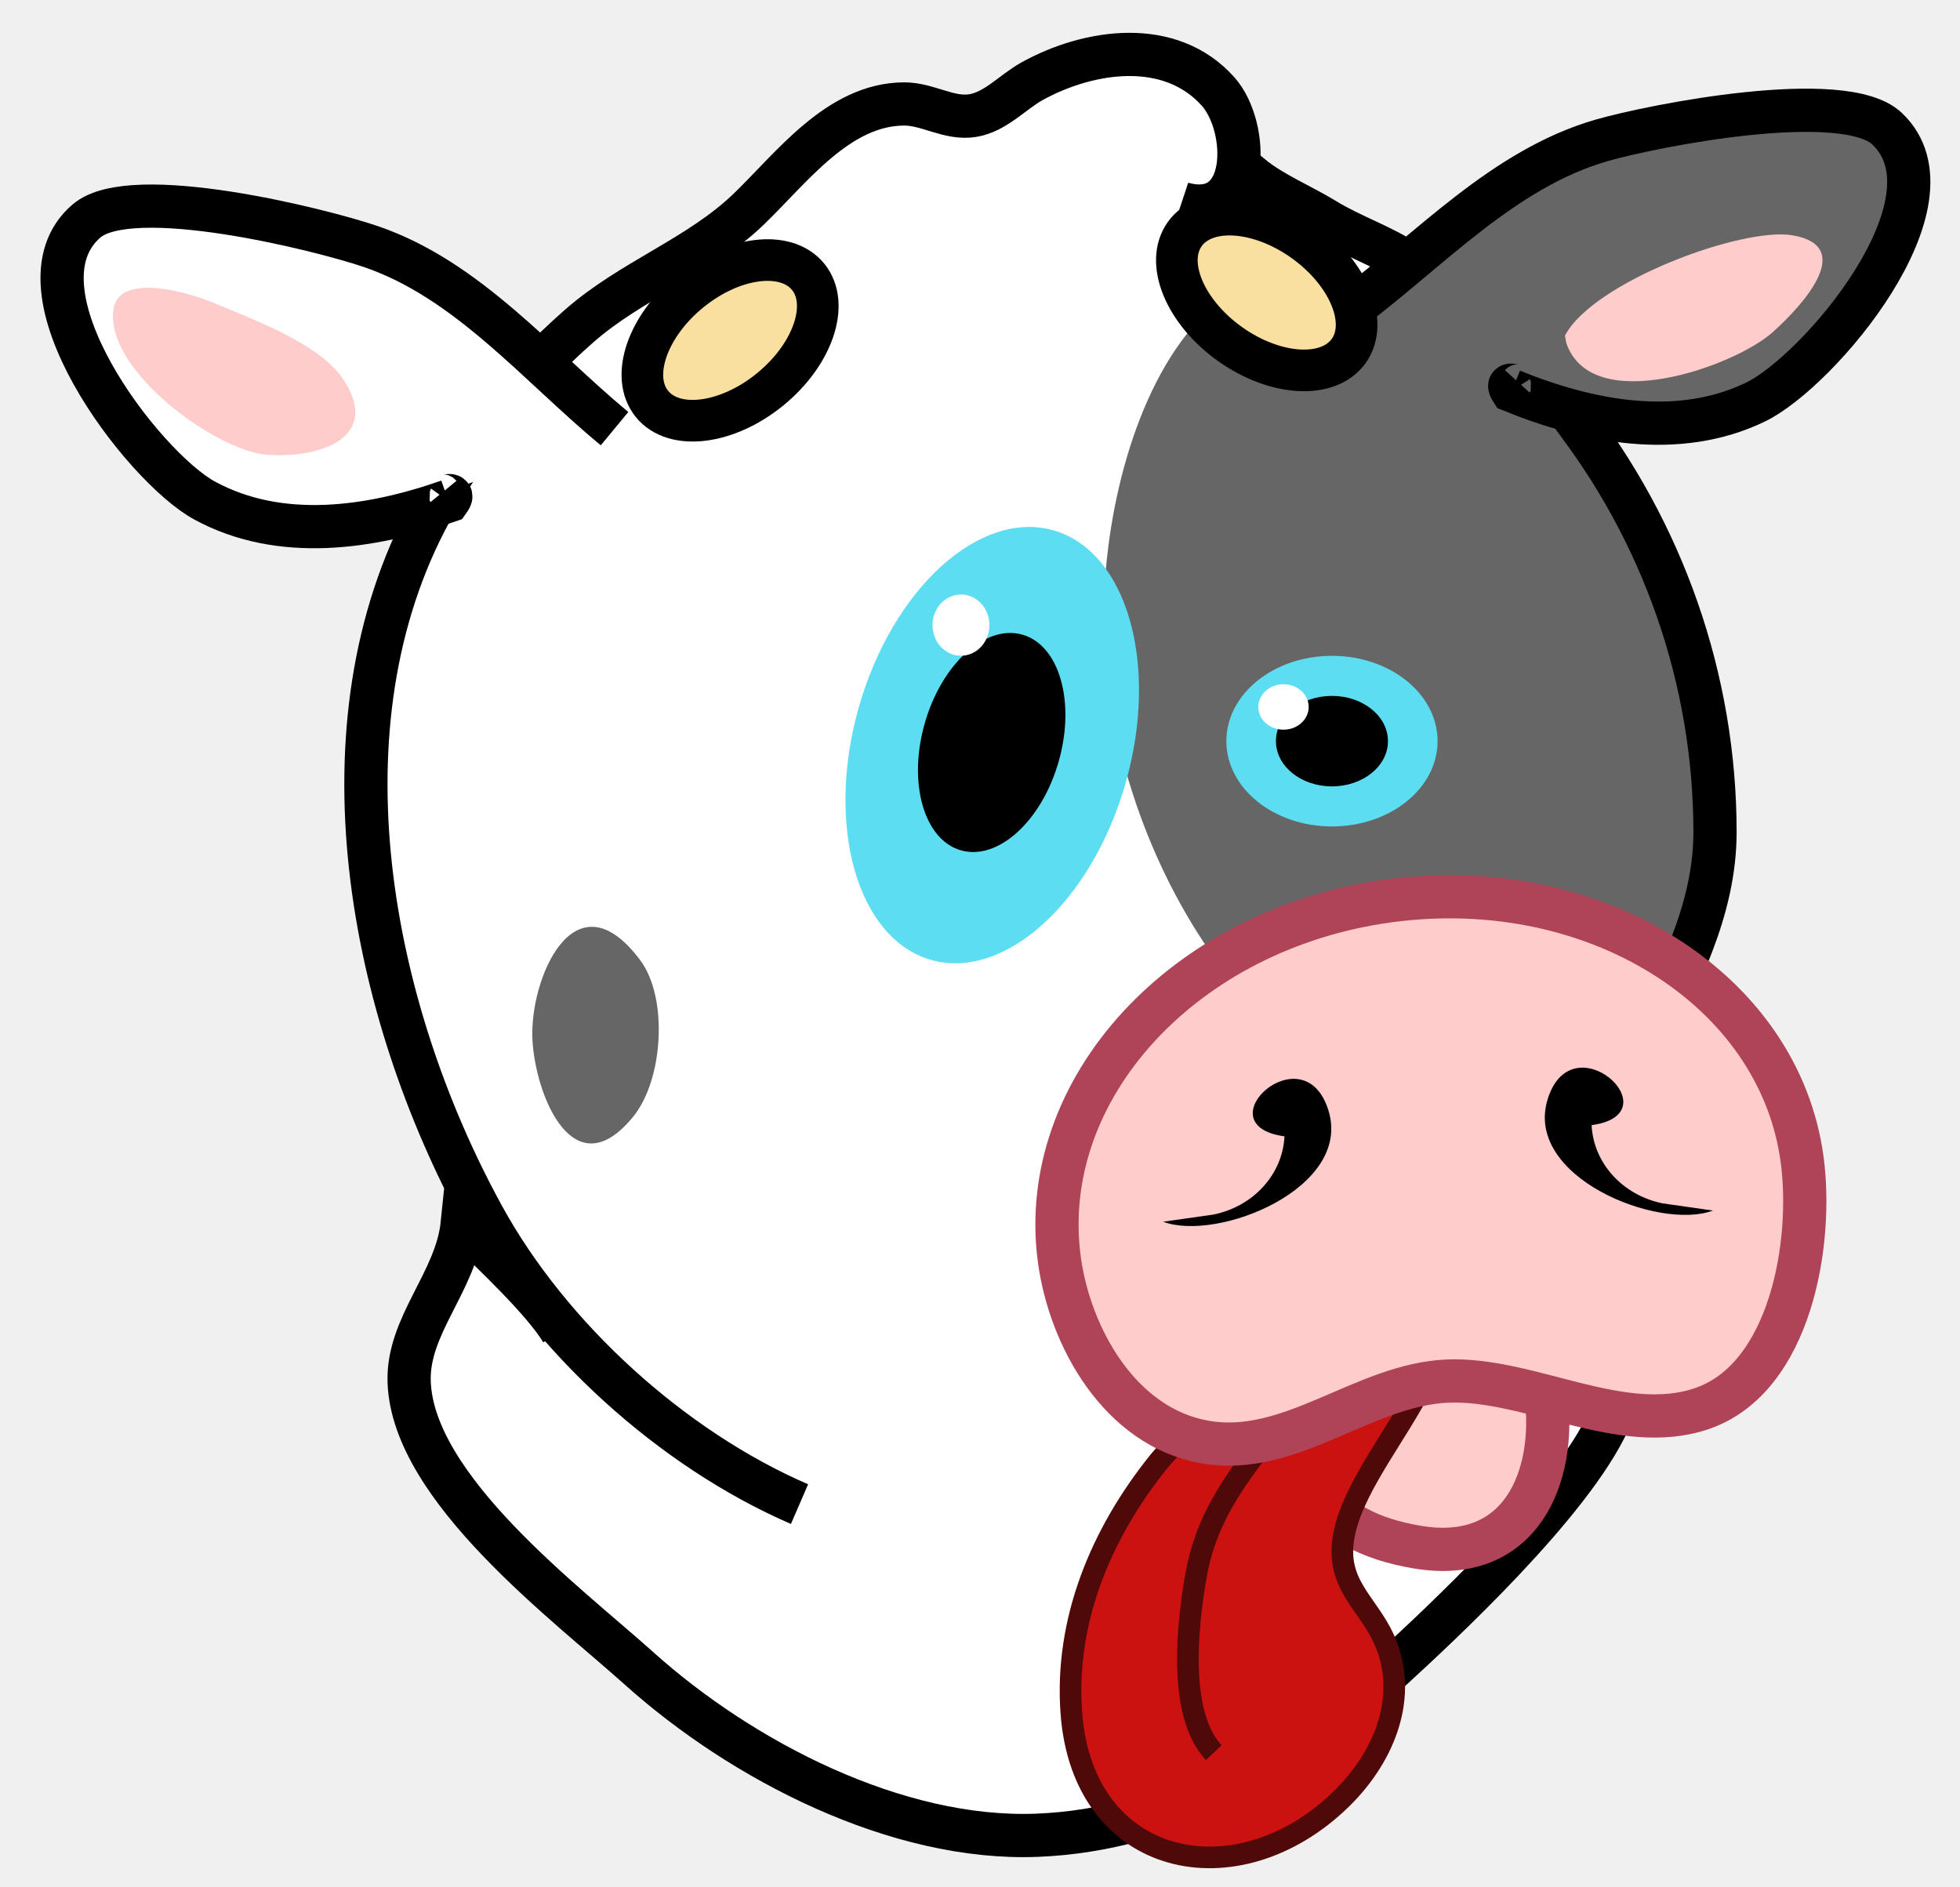
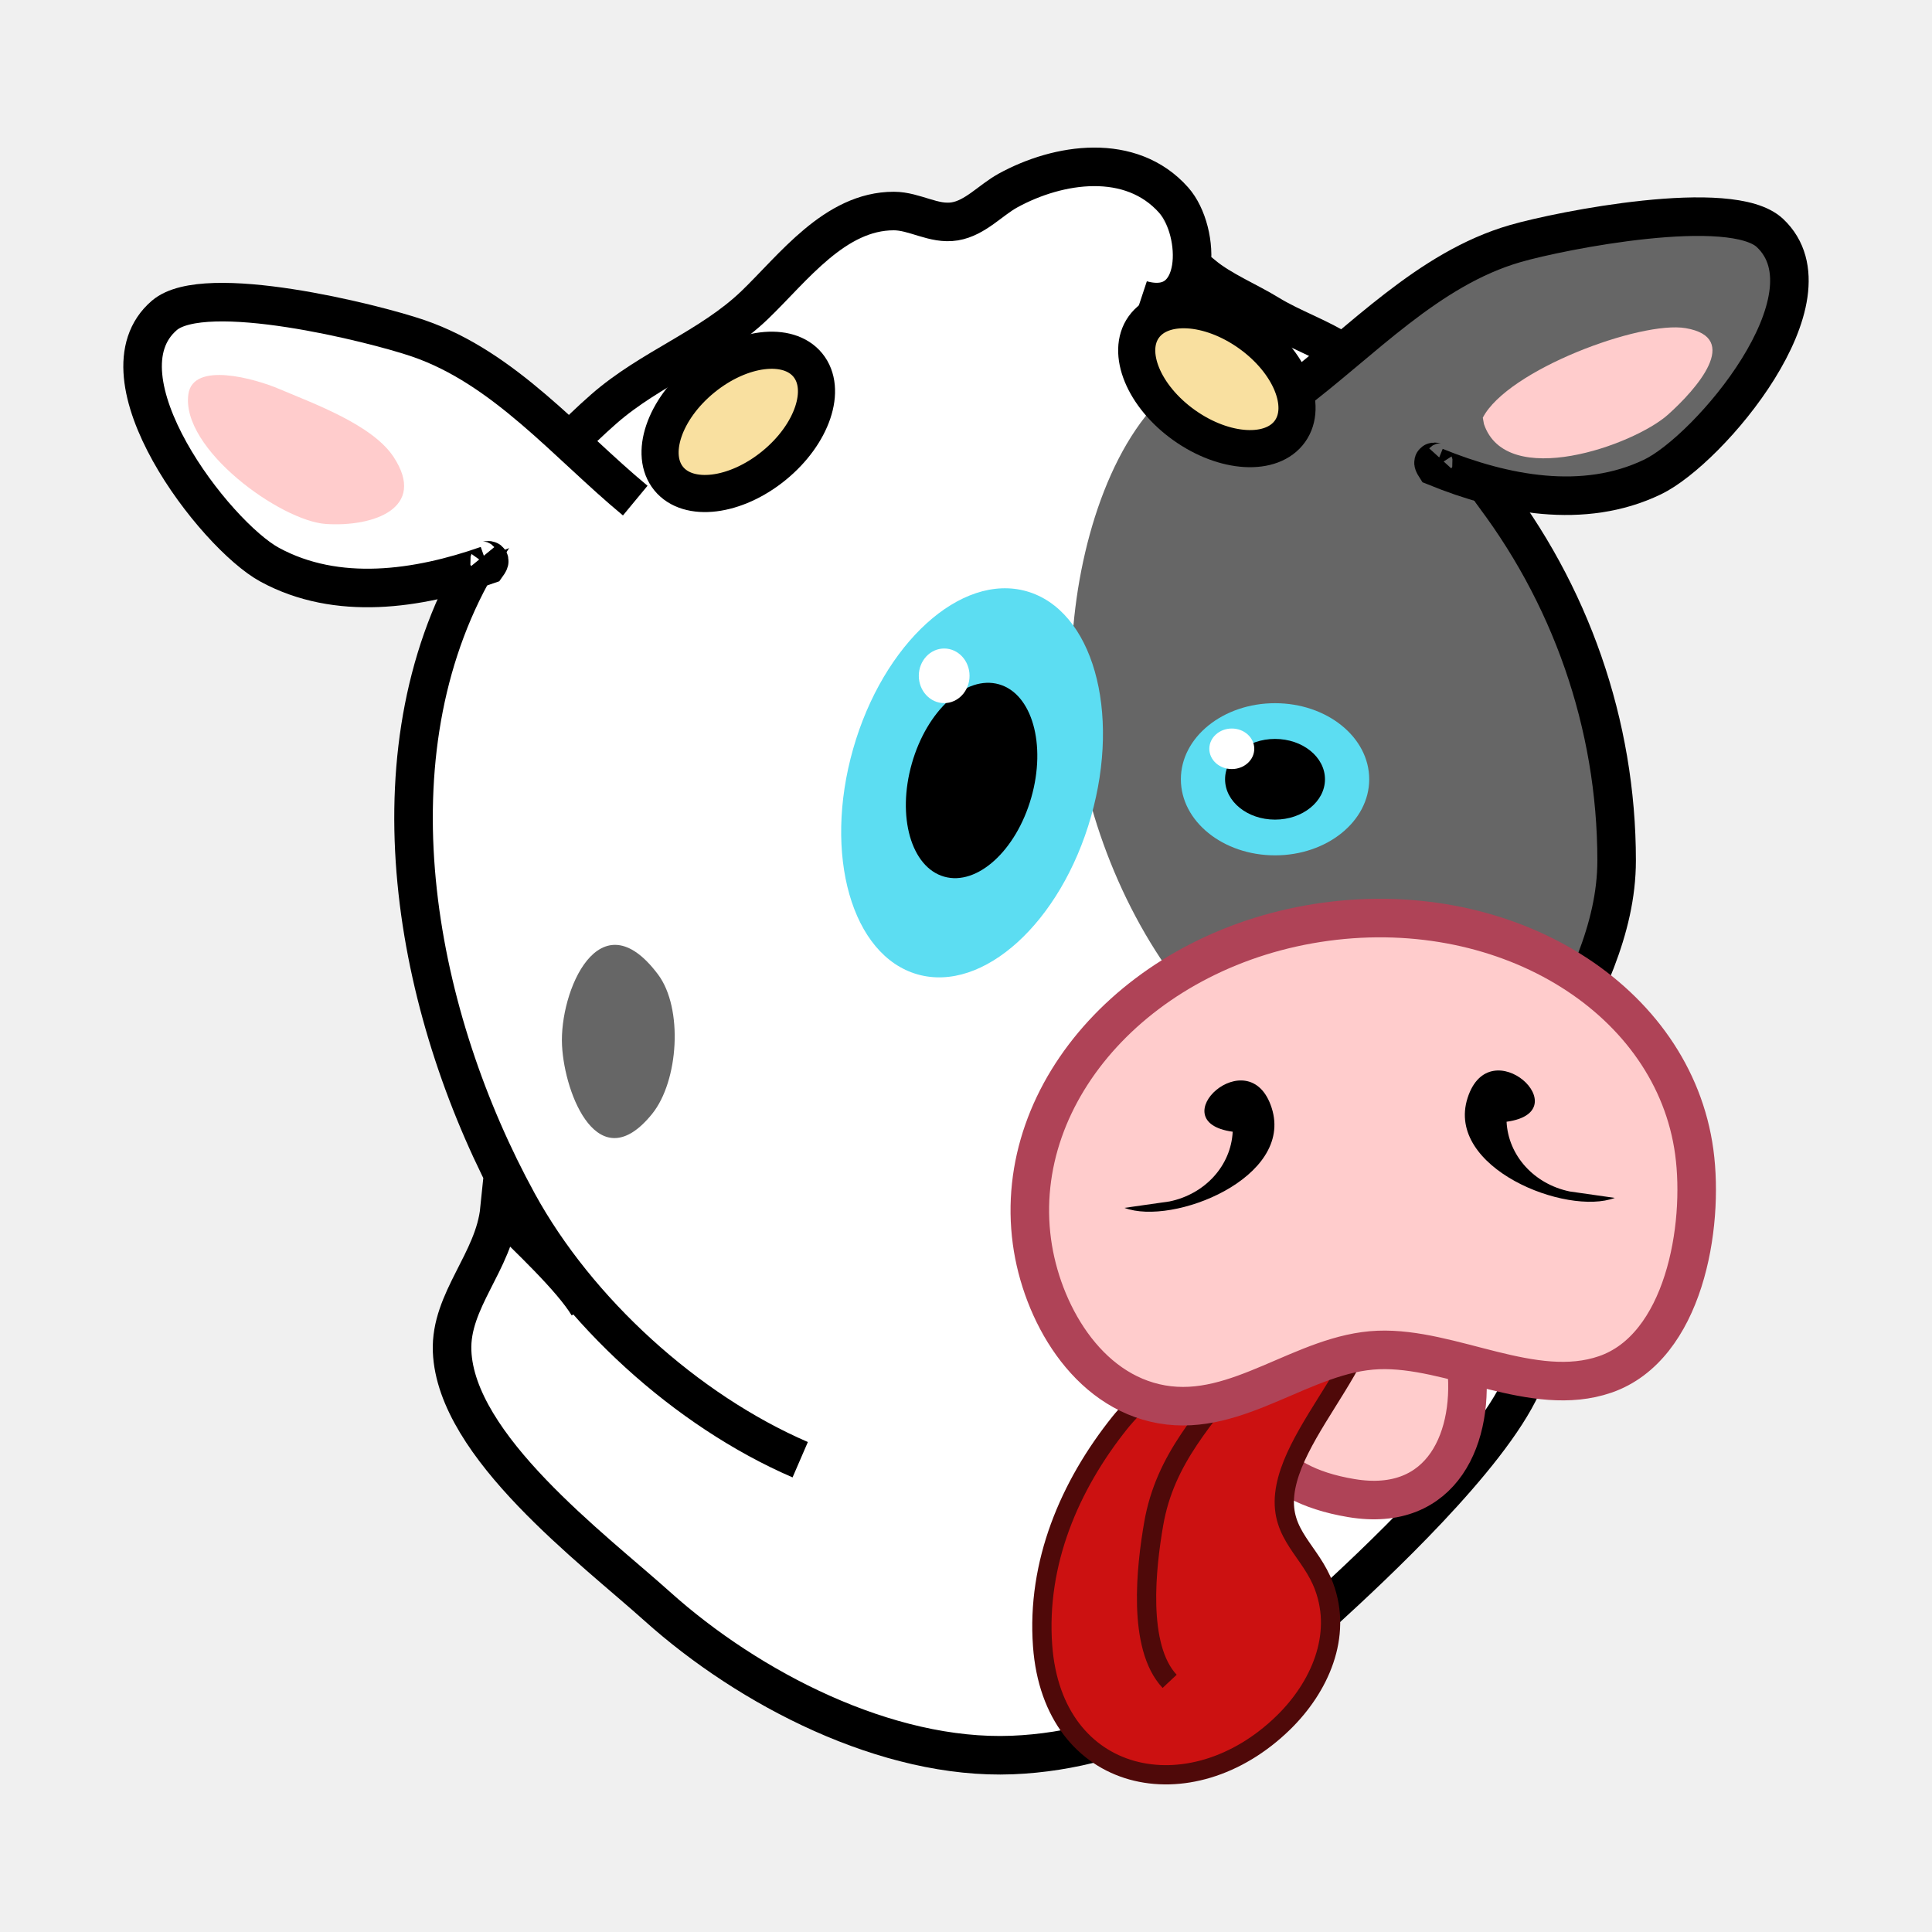
- <svg xmlns="http://www.w3.org/2000/svg" version="1.1" id="Layer_1" width="226.771" height="218.286" viewBox="0 0 226.771 218.286" overflow="visible" enable-background="new 0 0 226.771 218.286" xml:space="preserve">
-   <g>
-     <path fill="#FFFFFF" d="M92.504,174.033c-14.793-6.396-28.932-19.279-36.624-33.32c-13.086-23.882-19.572-56.65-6.081-81.506   c7.897-14.549,20.559-26.468,35.483-33.652c7.211-3.467,21.369-21.701,29.291-12.432c5.475-2.417,12.483-10.674,18.939-7.795   c4.339,1.937,4.789,7.131,7.729,10.354c2.923,3.204,7.59,5.516,11.141,7.948c10.092,6.908,20.619,13.448,28.411,23.069   c11.346,14.014,17.633,31.523,17.633,49.586c0,18.097-17.313,32.641-15.987,50.315c0.301,4.01,5.36,9.792,4.836,14.103   c-0.138,1.108-0.53,2.337-1.129,3.652c-4.334,9.526-19.459,23.574-25.555,29.149c-11.218,10.261-25.103,18.231-40.597,18.845   c-16.227,0.642-34.123-8.594-46.05-19.301c-8.385-7.529-26.121-20.767-26.604-33.099c-0.259-6.595,5.46-11.613,6.151-18.404   c3.648,3.597,9.379,8.942,11.506,12.483" />
-     <path fill="#666666" d="M176.646,131.085c20.277-0.145,22.427-27.093,20.632-42.233c-2.371-20.016-14.021-39.403-30.238-51.402   c-28.635-21.188-40.941,16.156-39.186,38.456C129.868,101.496,147.965,131.287,176.646,131.085z" />
-     <path fill="none" stroke="#000000" stroke-width="5.001" d="M92.504,174.033c-14.793-6.396-28.932-19.279-36.624-33.32   c-13.086-23.882-19.572-56.65-6.081-81.506c4.403-8.112,10.275-15.406,17.215-21.489c6.083-5.333,13.838-7.97,19.592-13.499   c4.981-4.789,10.402-12.2,18.048-12.19c2.691,0.002,5.191,1.79,7.904,1.343c2.654-0.439,4.625-2.75,6.898-4   c6.573-3.611,15.958-5.001,21.501,1.243c3.592,4.049,3.826,15.154-4.151,12.937c2.938,1.133,6.186-0.864,7.971-3.184   c2.427,1.993,5.795,3.37,8.485,5.018c3.118,1.917,6.647,3.033,9.756,5.113c7.069,4.732,13.313,10.479,18.556,17.174   c10.853,13.863,16.852,30.963,16.852,48.611c0,18.097-17.313,32.641-15.987,50.315c0.301,4.01,5.36,9.792,4.836,14.103   c-0.138,1.108-0.53,2.337-1.129,3.652c-4.334,9.526-19.459,23.574-25.555,29.149c-11.218,10.261-25.103,18.231-40.597,18.845   c-16.227,0.642-34.123-8.594-46.05-19.301c-8.385-7.529-26.121-20.767-26.604-33.099c-0.259-6.595,5.46-11.613,6.151-18.404   c3.648,3.597,9.379,8.942,11.506,12.483" />
-     <path fill="#666666" d="M73.279,129.18c3.456-4.264,4.059-13.721,0.781-18.099c-7.597-10.146-12.822,2.22-12.458,9.21   C61.936,126.765,66.368,137.71,73.279,129.18z" />
-     <path fill="#FFCCCC" stroke="#AF4357" stroke-width="5.001" d="M163.808,142.408c-10.451,10.451-22.663,32.787,0.208,36.606   c23.794,3.976,16.835-40.077-3.089-33.596" />
-     <path fill="#FFFFFF" stroke="#000000" stroke-width="5.001" d="M71.101,49.598c-8.896-7.365-16.964-17.223-28.16-21.057   c-5.746-1.97-27.694-7.46-32.934-2.972c-9.23,7.91,6.518,28.46,13.675,32.351c8.752,4.754,19.208,3.201,28.202,0.049   c0.869-1.218-0.53-0.176-1.001-0.752" />
-     <path fill="#666666" stroke="#000000" stroke-width="5.001" d="M156.136,35.901c9.245-6.92,17.787-16.373,29.156-19.655   c5.834-1.688,28.026-6.098,33.039-1.357c8.833,8.349-7.897,28.109-15.24,31.642c-8.974,4.322-19.34,2.261-28.172-1.328   c-0.806-1.263,0.539-0.152,1.04-0.704" />
-     <path fill="#FFCCCC" d="M181.209,39.657c2.898,8.623,19.423,2.771,23.877-1.208c3.673-3.287,9.624-9.988,2.288-11.226   c-5.823-0.982-23.078,5.404-26.309,11.614" />
-     <path fill="#FFCCCC" d="M30.973,52.631c6.156,0.403,13.128-2.042,8.791-8.674c-2.754-4.212-10.452-6.964-14.828-8.833   c-3.223-1.37-11.191-3.604-11.809,0.652C12.097,42.868,25.092,52.238,30.973,52.631z" />
-     <ellipse transform="matrix(0.5799 -0.8147 0.8147 0.5799 33.9913 133.6203)" fill="#F9E0A0" stroke="#000000" stroke-width="4.816" cx="146.563" cy="33.85" rx="7.323" ry="11.648" />
-     <ellipse transform="matrix(0.6319 0.7751 -0.7751 0.6319 61.6187 -50.9708)" fill="#F9E0A0" stroke="#000000" stroke-width="4.816" cx="84.467" cy="39.381" rx="7.322" ry="11.649" />
-     <path fill="#5CDDF2" d="M130.231,90.61c-3.912,13.726-13.989,22.883-22.512,20.454c-8.525-2.43-12.261-15.526-8.349-29.25   c3.91-13.724,13.99-22.881,22.512-20.451C130.407,63.793,134.144,76.886,130.231,90.61z" />
-     <ellipse fill="#5CDDF2" cx="154.108" cy="85.753" rx="12.218" ry="9.87" />
-     <path fill="#CC1111" stroke="#4F0909" stroke-width="2.501" d="M163.305,162.512c2.2-3.823,3.81-7.597,3.106-11.135   c-2.745-13.748-29.481,14.168-32.406,17.816c-6.599,8.236-10.84,18.295-10.052,28.995c1.319,17.975,19.196,21.73,31.247,9.951   c4.669-4.564,7.665-11.224,5.27-17.653c-1.707-4.603-5.682-6.658-5.105-11.979C155.916,173.433,160.196,167.921,163.305,162.512z" />
-     <path fill="none" stroke="#4F0909" stroke-width="2.501" d="M150.016,161.945c-4.842,6.703-10.163,11.785-11.654,20.425   c-0.953,5.504-2.164,15.904,2.07,20.419" />
-     <path fill="#FFCCCC" stroke="#AF4357" stroke-width="5.001" d="M208.5,134.12c1.316,9.729-1.346,25.33-11.553,28.847   c-9.325,3.216-19.948-3.549-29.449-3.17c-9.702,0.386-18.163,8.796-28.077,7.057c-9.819-1.721-15.636-12.102-16.854-21.112   c-2.666-19.716,14.41-38.299,38.141-41.508C184.435,101.024,205.833,114.404,208.5,134.12z" />
-     <path d="M134.573,141.36c6.288,2.368,21.994-3.904,19.104-12.954c-2.892-9.053-14.586,1.775-5.063,3.074   c-0.217,4.388-3.567,8.093-8.205,9.047" />
-     <path d="M198.188,140.066c-6.287,2.368-21.994-3.905-19.103-12.955c2.891-9.052,14.585,1.775,5.062,3.075   c0.218,4.388,3.568,8.092,8.205,9.047" />
-     <path d="M122.486,88.117c-1.964,6.894-7.025,11.492-11.307,10.271c-4.278-1.221-6.156-7.797-4.19-14.688   c1.96-6.891,7.023-11.489,11.303-10.268C122.574,74.649,124.452,81.226,122.486,88.117z" />
-     <ellipse cx="154.106" cy="85.753" rx="6.481" ry="5.235" />
-     <ellipse fill="#FFFFFF" cx="111.182" cy="72.33" rx="3.292" ry="3.543" />
-     <ellipse fill="#FFFFFF" cx="148.498" cy="81.799" rx="2.916" ry="2.63" />
+ <svg xmlns="http://www.w3.org/2000/svg" version="1.1" id="Layer_1" width="100" height="100" viewBox="0 0 100 100" overflow="visible" enable-background="new 0 0 226.771 218.286" xml:space="preserve" style="overflow:visible">
+   <defs id="defs3266" />
+   <g id="g3218" transform="matrix(0.3989487,0,0,0.3989487,4.514543,6.123911)">
+     <path d="M 92.504,174.033 C 77.711,167.637 63.572,154.754 55.88,140.713 42.794,116.831 36.308,84.063 49.799,59.207 57.696,44.658 70.358,32.739 85.282,25.555 c 7.211,-3.467 21.369,-21.701 29.291,-12.432 5.475,-2.417 12.483,-10.674 18.939,-7.795 4.339,1.937 4.789,7.131 7.729,10.354 2.923,3.204 7.59,5.516 11.141,7.948 10.092,6.908 20.619,13.448 28.411,23.069 11.346,14.014 17.633,31.523 17.633,49.586 0,18.097 -17.313,32.641 -15.987,50.315 0.301,4.01 5.36,9.792 4.836,14.103 -0.138,1.108 -0.53,2.337 -1.129,3.652 -4.334,9.526 -19.459,23.574 -25.555,29.149 -11.218,10.261 -25.103,18.231 -40.597,18.845 -16.227,0.642 -34.123,-8.594 -46.05,-19.301 -8.385,-7.529 -26.121,-20.767 -26.604,-33.099 -0.259,-6.595 5.46,-11.613 6.151,-18.404 3.648,3.597 9.379,8.942 11.506,12.483" id="path3220" style="fill:#ffffff" />
+     <path d="M 176.646,131.085 C 196.923,130.94 199.073,103.992 197.278,88.852 194.907,68.836 183.257,49.449 167.04,37.45 138.405,16.262 126.099,53.606 127.854,75.906 c 2.014,25.59 20.111,55.381 48.792,55.179 z" id="path3222" style="fill:#666666" />
+     <path d="M 92.504,174.033 C 77.711,167.637 63.572,154.754 55.88,140.713 42.794,116.831 36.308,84.063 49.799,59.207 54.202,51.095 60.074,43.801 67.014,37.718 c 6.083,-5.333 13.838,-7.97 19.592,-13.499 4.981,-4.789 10.402,-12.2 18.048,-12.19 2.691,0.002 5.191,1.79 7.904,1.343 2.654,-0.439 4.625,-2.75 6.898,-4 6.573,-3.611 15.958,-5.001 21.501,1.243 3.592,4.049 3.826,15.154 -4.151,12.937 2.938,1.133 6.186,-0.864 7.971,-3.184 2.427,1.993 5.795,3.37 8.485,5.018 3.118,1.917 6.647,3.033 9.756,5.113 7.069,4.732 13.313,10.479 18.556,17.174 10.853,13.863 16.852,30.963 16.852,48.611 0,18.097 -17.313,32.641 -15.987,50.315 0.301,4.01 5.36,9.792 4.836,14.103 -0.138,1.108 -0.53,2.337 -1.129,3.652 -4.334,9.526 -19.459,23.574 -25.555,29.149 -11.218,10.261 -25.103,18.231 -40.597,18.845 -16.227,0.642 -34.123,-8.594 -46.05,-19.301 -8.385,-7.529 -26.121,-20.767 -26.604,-33.099 -0.259,-6.595 5.46,-11.613 6.151,-18.404 3.648,3.597 9.379,8.942 11.506,12.483" id="path3224" style="fill:none;stroke:#000000;stroke-width:5.001" />
+     <path d="m 73.279,129.18 c 3.456,-4.264 4.059,-13.721 0.781,-18.099 -7.597,-10.146 -12.822,2.22 -12.458,9.21 0.334,6.474 4.766,17.419 11.677,8.889 z" id="path3226" style="fill:#666666" />
+     <path d="m 163.808,142.408 c -10.451,10.451 -22.663,32.787 0.208,36.606 23.794,3.976 16.835,-40.077 -3.089,-33.596" id="path3228" style="fill:#ffcccc;stroke:#af4357;stroke-width:5.001" />
+     <path d="M 71.101,49.598 C 62.205,42.233 54.137,32.375 42.941,28.541 c -5.746,-1.97 -27.694,-7.46 -32.934,-2.972 -9.23,7.91 6.518,28.46 13.675,32.351 8.752,4.754 19.208,3.201 28.202,0.049 0.869,-1.218 -0.53,-0.176 -1.001,-0.752" id="path3230" style="fill:#ffffff;stroke:#000000;stroke-width:5.001" />
+     <path d="m 156.136,35.901 c 9.245,-6.92 17.787,-16.373 29.156,-19.655 5.834,-1.688 28.026,-6.098 33.039,-1.357 8.833,8.349 -7.897,28.109 -15.24,31.642 -8.974,4.322 -19.34,2.261 -28.172,-1.328 -0.806,-1.263 0.539,-0.152 1.04,-0.704" id="path3232" style="fill:#666666;stroke:#000000;stroke-width:5.001" />
+     <path d="m 181.209,39.657 c 2.898,8.623 19.423,2.771 23.877,-1.208 3.673,-3.287 9.624,-9.988 2.288,-11.226 -5.823,-0.982 -23.078,5.404 -26.309,11.614" id="path3234" style="fill:#ffcccc" />
+     <path d="m 30.973,52.631 c 6.156,0.403 13.128,-2.042 8.791,-8.674 -2.754,-4.212 -10.452,-6.964 -14.828,-8.833 -3.223,-1.37 -11.191,-3.604 -11.809,0.652 -1.03,7.092 11.965,16.462 17.846,16.855 z" id="path3236" style="fill:#ffcccc" />
+     <ellipse transform="matrix(0.5799,-0.8147,0.8147,0.5799,33.9913,133.6203)" cx="146.563" cy="33.85" rx="7.323" ry="11.648" id="ellipse3238" style="fill:#f9e0a0;stroke:#000000;stroke-width:4.816" d="m 153.886,33.85 c 0,6.433 -3.279,11.648 -7.323,11.648 -4.044,0 -7.323,-5.215 -7.323,-11.648 0,-6.433 3.279,-11.648 7.323,-11.648 4.044,0 7.323,5.215 7.323,11.648 z" />
+     <ellipse transform="matrix(0.6319,0.7751,-0.7751,0.6319,61.6187,-50.9708)" cx="84.467" cy="39.381" rx="7.322" ry="11.649" id="ellipse3240" style="fill:#f9e0a0;stroke:#000000;stroke-width:4.816" d="m 91.789,39.381 c 0,6.434 -3.278,11.649 -7.322,11.649 -4.044,0 -7.322,-5.215 -7.322,-11.649 0,-6.434 3.278,-11.649 7.322,-11.649 4.044,0 7.322,5.215 7.322,11.649 z" />
+     <path d="m 130.231,90.61 c -3.912,13.726 -13.989,22.883 -22.512,20.454 -8.525,-2.43 -12.261,-15.526 -8.349,-29.25 3.91,-13.724 13.99,-22.881 22.512,-20.451 8.525,2.43 12.262,15.523 8.349,29.247 z" id="path3242" style="fill:#5cddf2" />
+     <ellipse cx="154.108" cy="85.753" rx="12.218" ry="9.87" id="ellipse3244" style="fill:#5cddf2" d="m 166.326,85.753 c 0,5.451 -5.47,9.87 -12.218,9.87 -6.748,0 -12.218,-4.419 -12.218,-9.87 0,-5.451 5.47,-9.87 12.218,-9.87 6.748,0 12.218,4.419 12.218,9.87 z" />
+     <path d="m 163.305,162.512 c 2.2,-3.823 3.81,-7.597 3.106,-11.135 -2.745,-13.748 -29.481,14.168 -32.406,17.816 -6.599,8.236 -10.84,18.295 -10.052,28.995 1.319,17.975 19.196,21.73 31.247,9.951 4.669,-4.564 7.665,-11.224 5.27,-17.653 -1.707,-4.603 -5.682,-6.658 -5.105,-11.979 0.551,-5.074 4.831,-10.586 7.94,-15.995 z" id="path3246" style="fill:#cc1111;stroke:#4f0909;stroke-width:2.5" />
+     <path d="m 150.016,161.945 c -4.842,6.703 -10.163,11.785 -11.654,20.425 -0.953,5.504 -2.164,15.904 2.07,20.419" id="path3248" style="fill:none;stroke:#4f0909;stroke-width:2.5" />
+     <path d="m 208.5,134.12 c 1.316,9.729 -1.346,25.33 -11.553,28.847 -9.325,3.216 -19.948,-3.549 -29.449,-3.17 -9.702,0.386 -18.163,8.796 -28.077,7.057 -9.819,-1.721 -15.636,-12.102 -16.854,-21.112 -2.666,-19.716 14.41,-38.299 38.141,-41.508 23.727,-3.21 45.125,10.17 47.792,29.886 z" id="path3250" style="fill:#ffcccc;stroke:#af4357;stroke-width:5.001" />
+     <path d="m 134.573,141.36 c 6.288,2.368 21.994,-3.904 19.104,-12.954 -2.892,-9.053 -14.586,1.775 -5.063,3.074 -0.217,4.388 -3.567,8.093 -8.205,9.047" id="path3252" />
+     <path d="m 198.188,140.066 c -6.287,2.368 -21.994,-3.905 -19.103,-12.955 2.891,-9.052 14.585,1.775 5.062,3.075 0.218,4.388 3.568,8.092 8.205,9.047" id="path3254" />
+     <path d="m 122.486,88.117 c -1.964,6.894 -7.025,11.492 -11.307,10.271 -4.278,-1.221 -6.156,-7.797 -4.19,-14.688 1.96,-6.891 7.023,-11.489 11.303,-10.268 4.282,1.217 6.16,7.794 4.194,14.685 z" id="path3256" />
+     <ellipse cx="154.106" cy="85.753" rx="6.481" ry="5.235" id="ellipse3258" d="m 160.587,85.753 c 0,2.891 -2.902,5.235 -6.481,5.235 -3.579,0 -6.481,-2.344 -6.481,-5.235 0,-2.891 2.902,-5.235 6.481,-5.235 3.579,0 6.481,2.344 6.481,5.235 z" />
+     <ellipse cx="111.182" cy="72.33" rx="3.292" ry="3.543" id="ellipse3260" style="fill:#ffffff" d="m 114.474,72.33 c 0,1.957 -1.474,3.543 -3.292,3.543 -1.818,0 -3.292,-1.586 -3.292,-3.543 0,-1.957 1.474,-3.543 3.292,-3.543 1.818,0 3.292,1.586 3.292,3.543 z" />
+     <ellipse cx="148.498" cy="81.799" rx="2.916" ry="2.63" id="ellipse3262" style="fill:#ffffff" d="m 151.414,81.799 c 0,1.453 -1.306,2.63 -2.916,2.63 -1.61,0 -2.916,-1.177 -2.916,-2.63 0,-1.453 1.306,-2.63 2.916,-2.63 1.61,0 2.916,1.177 2.916,2.63 z" />
  </g>
</svg>
